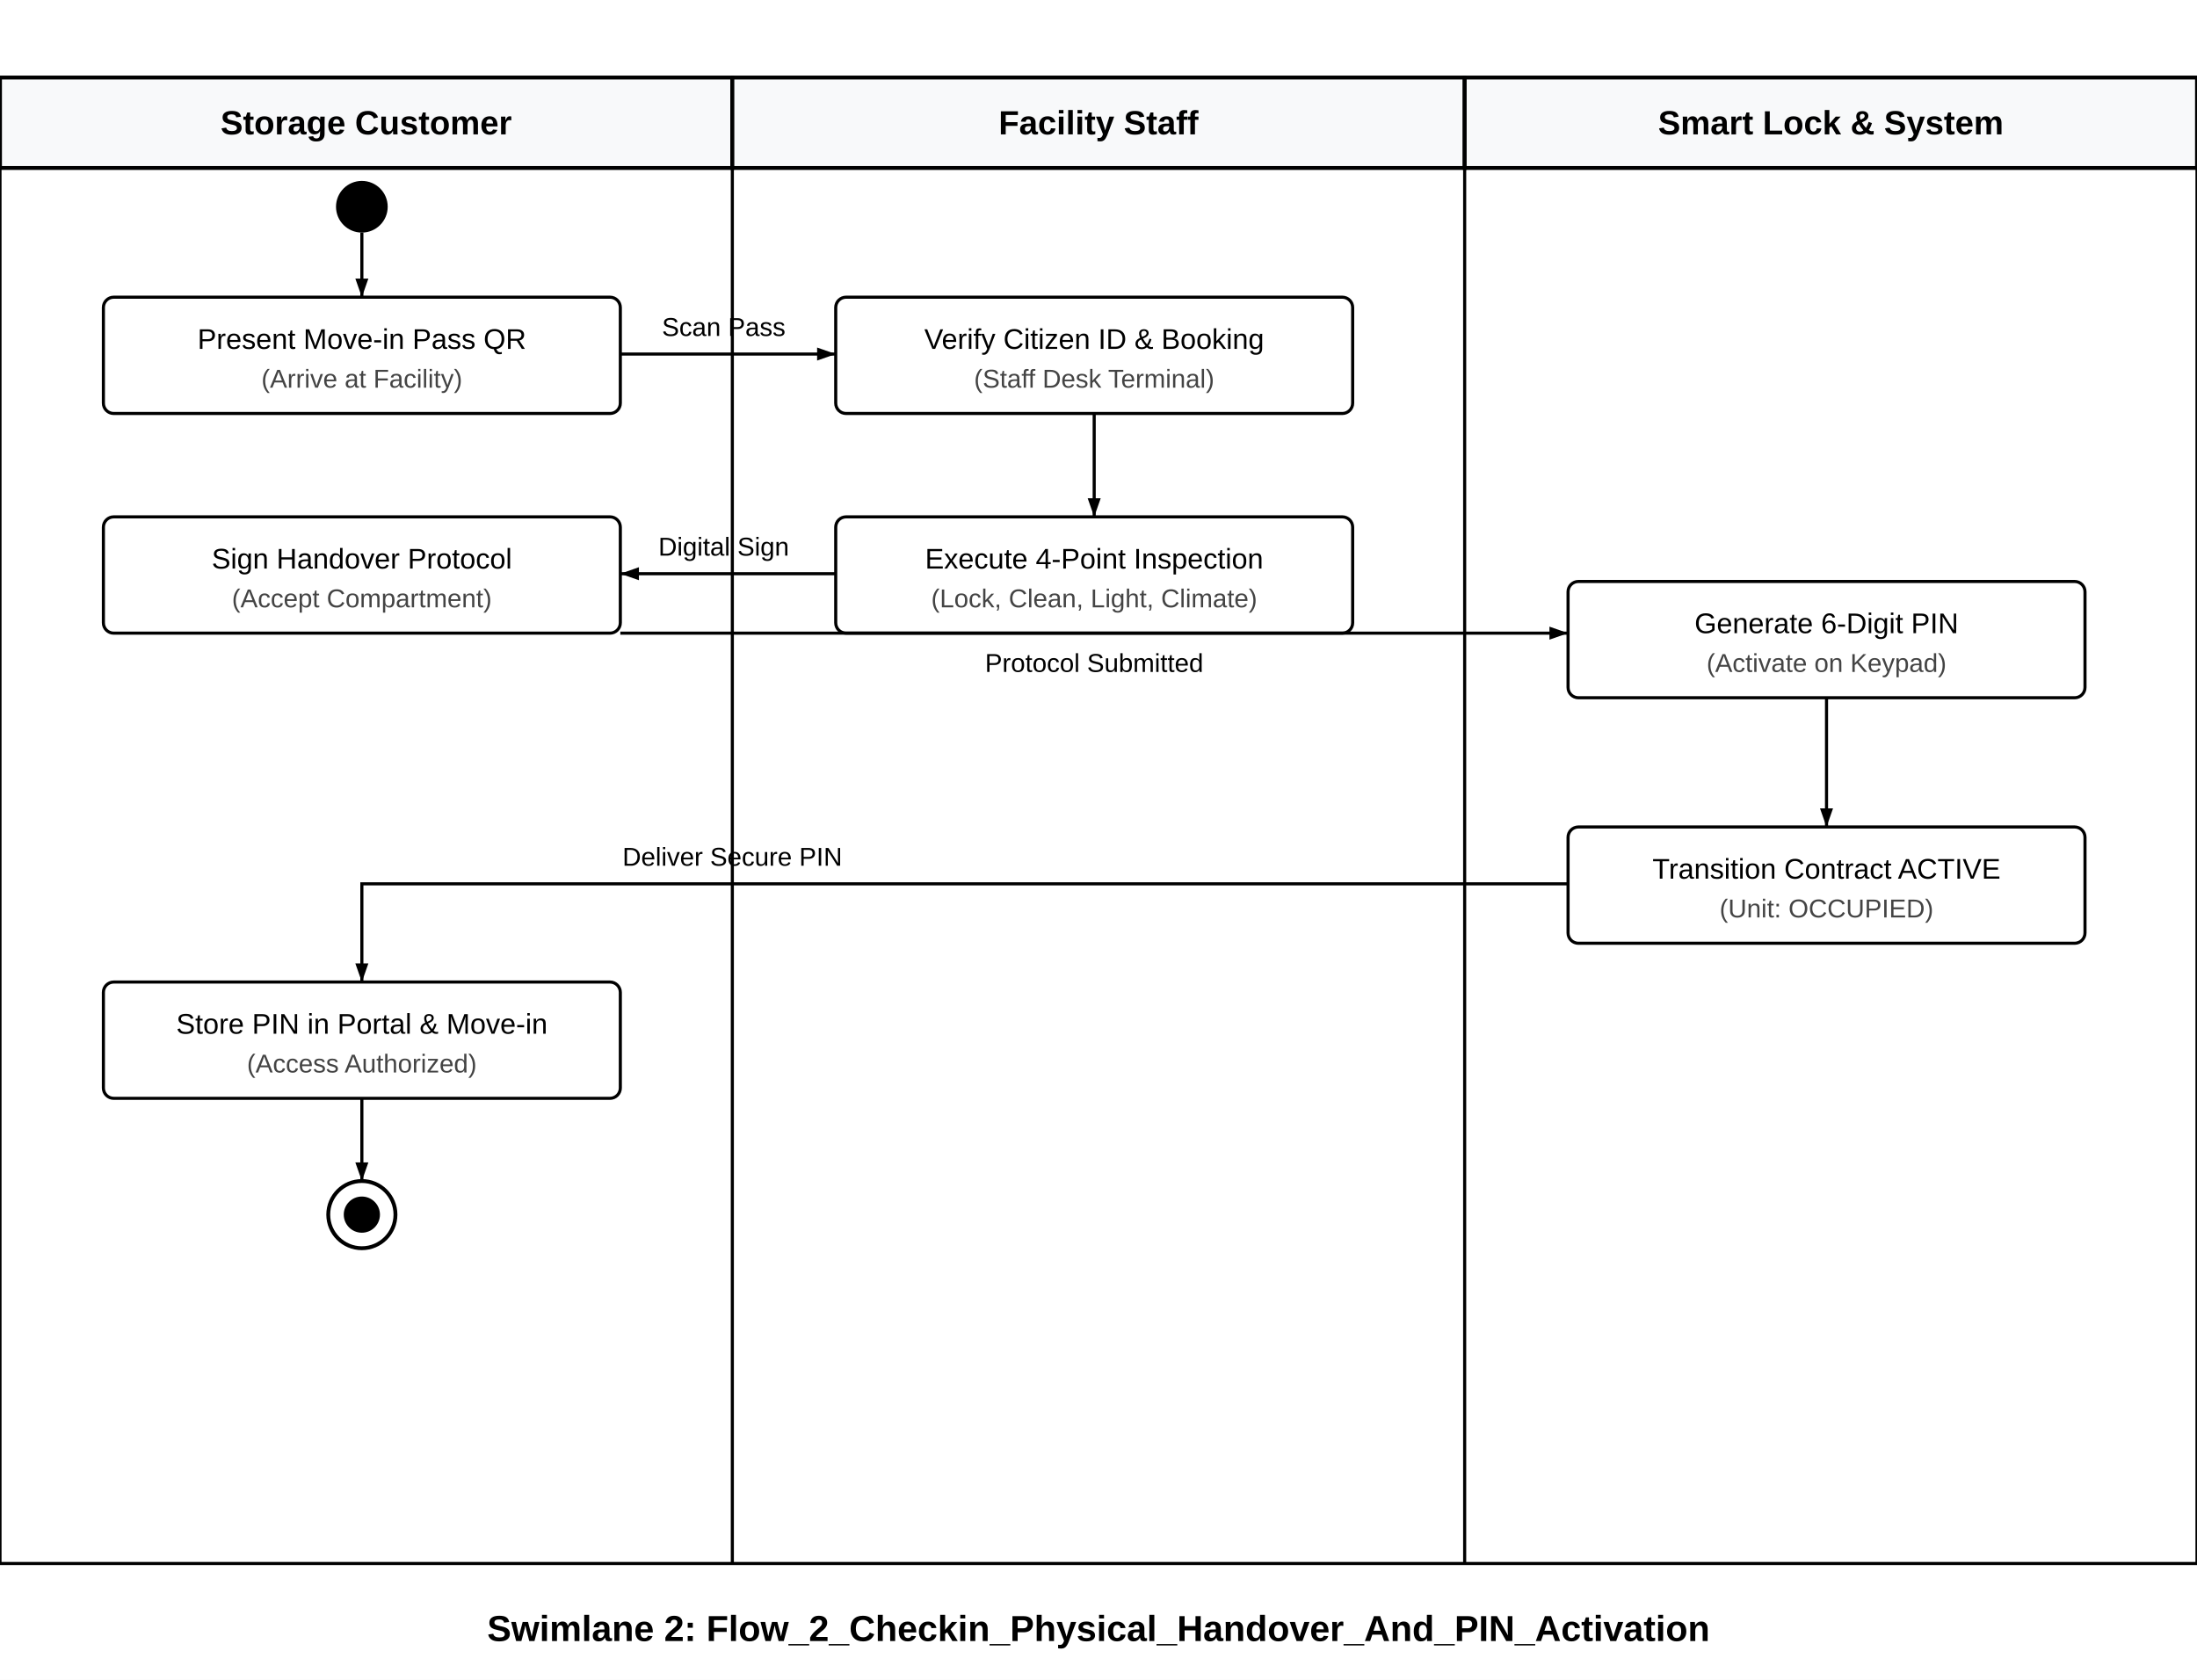
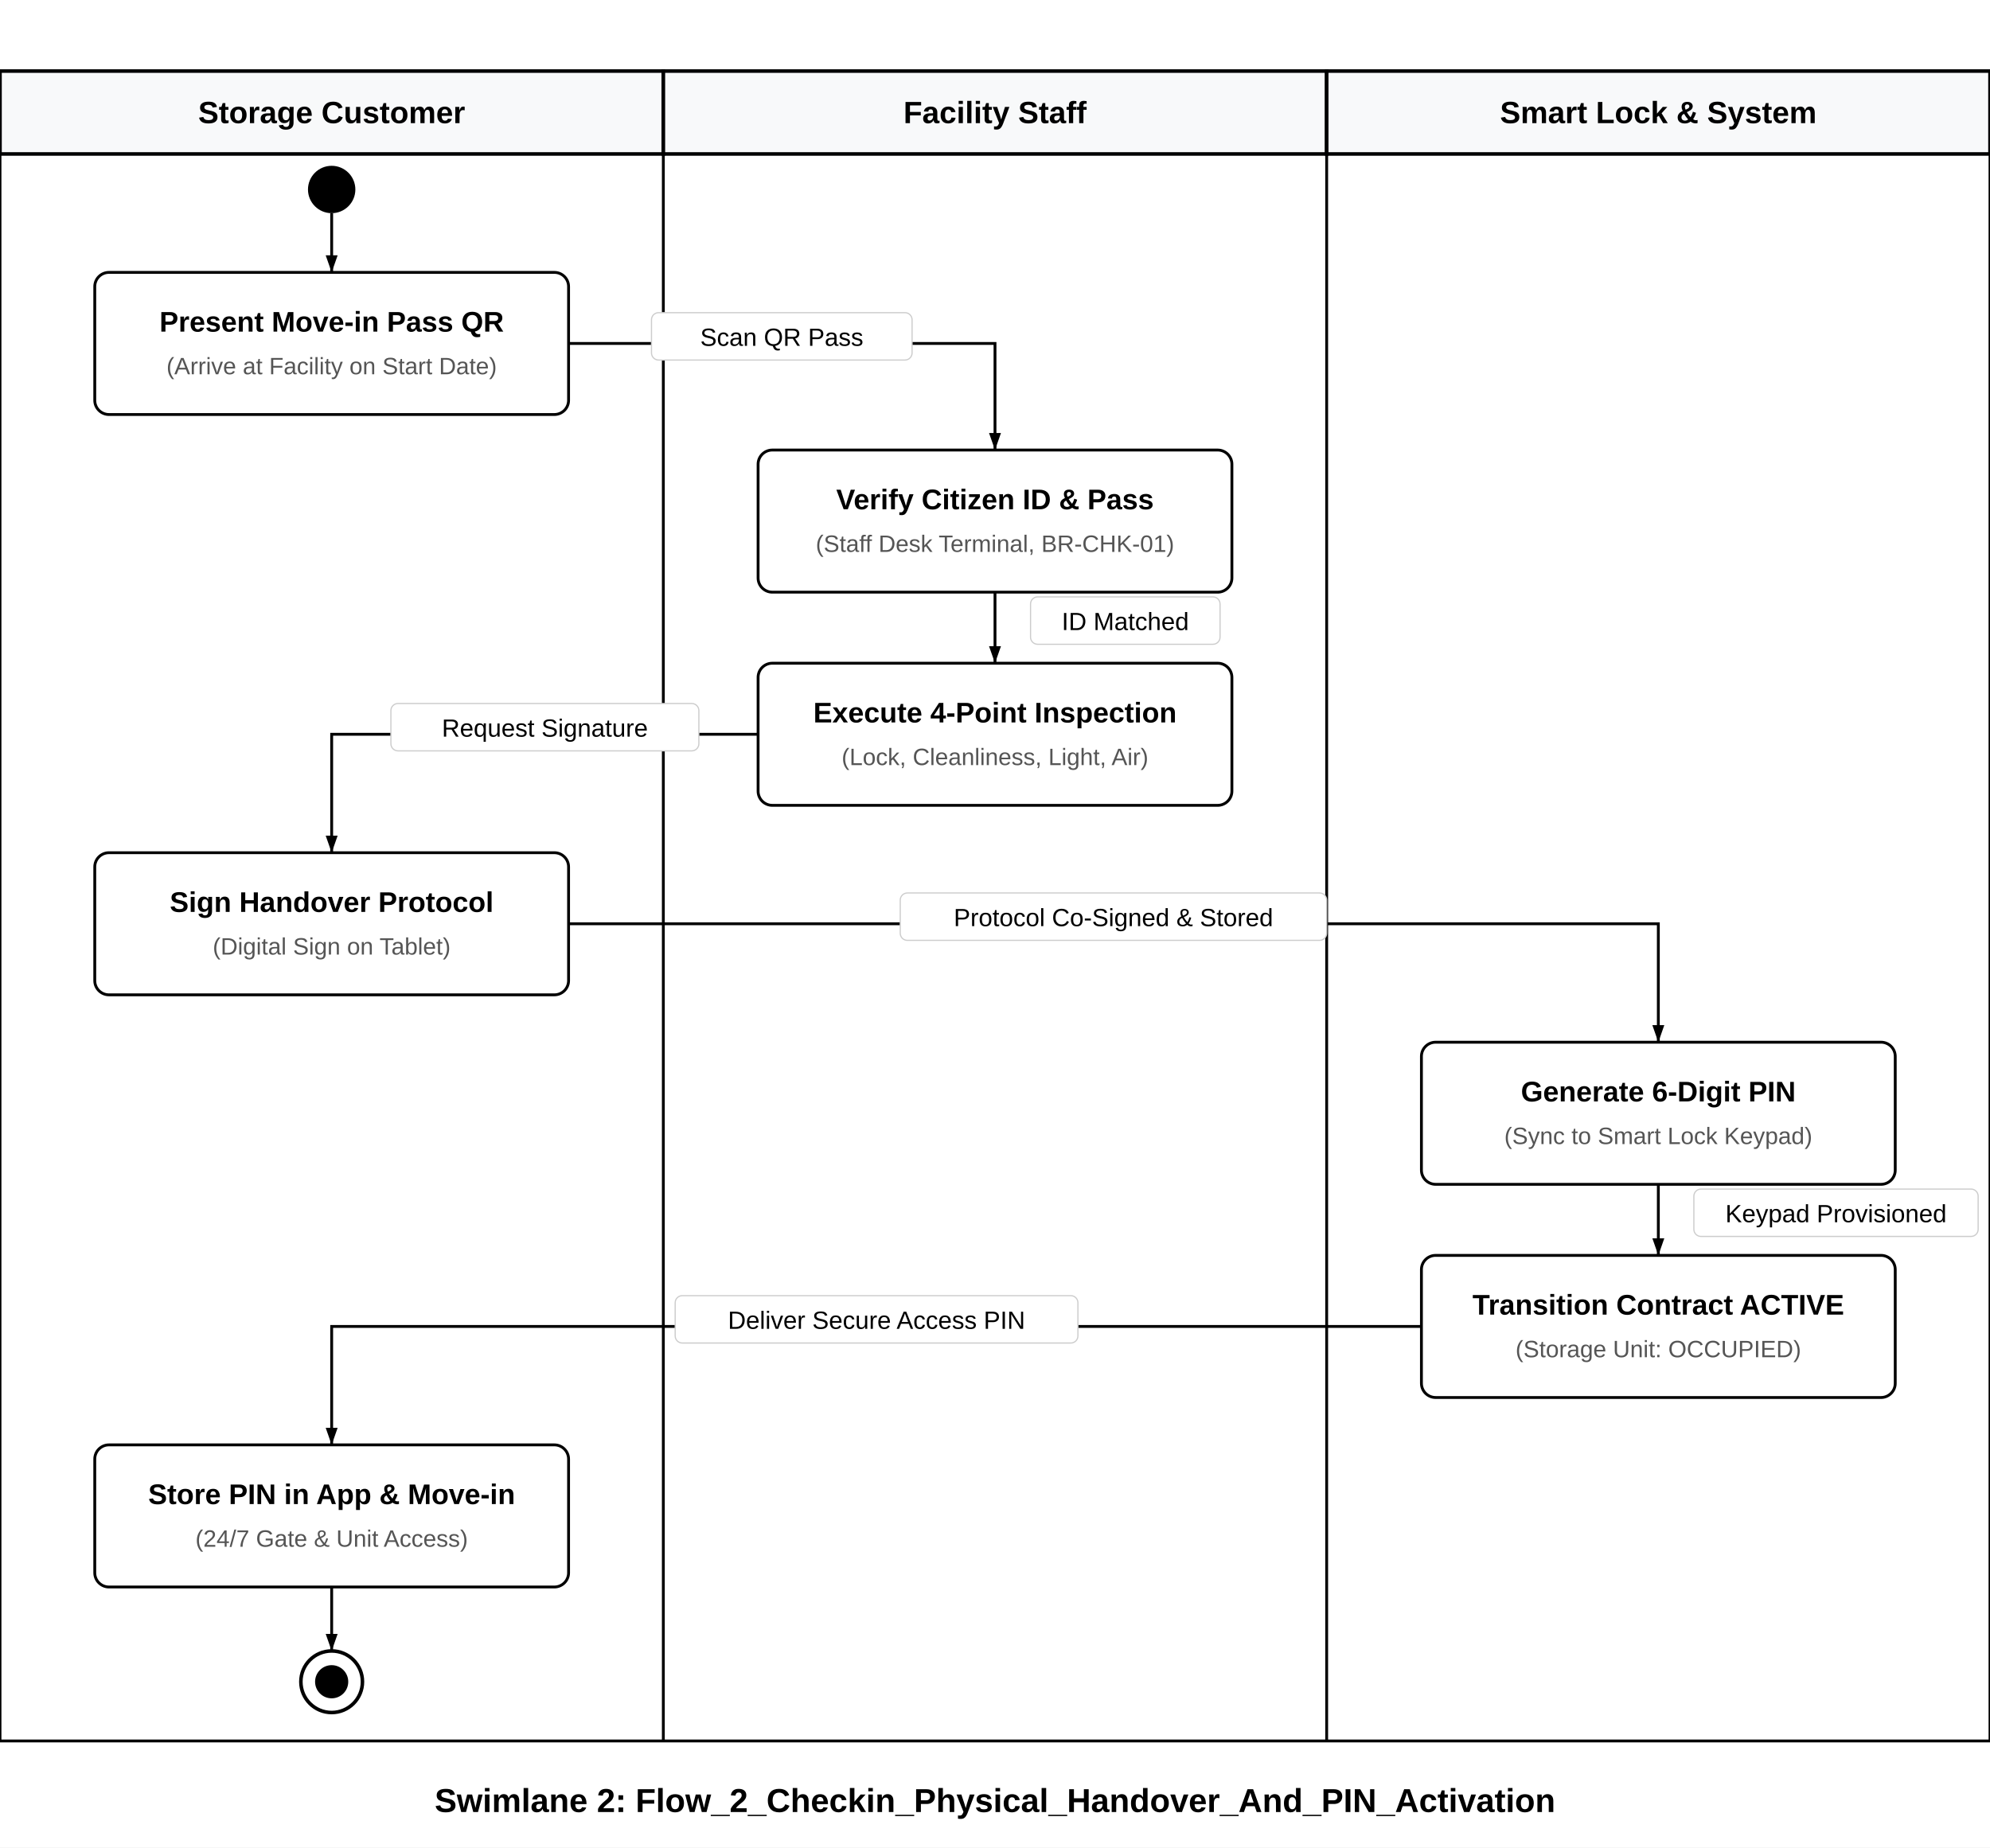
- <svg xmlns="http://www.w3.org/2000/svg" viewBox="0 0 850 650" width="850" height="650">
+ <svg xmlns="http://www.w3.org/2000/svg" viewBox="0 0 840 780" width="840" height="780">
  <style>
    .lane-title { font-family: Arial, sans-serif; font-size: 13px; font-weight: bold; text-anchor: middle; fill: #000000; }
-     .act-text { font-family: Arial, sans-serif; font-size: 11px; text-anchor: middle; fill: #000000; }
-     .act-desc { font-family: Arial, sans-serif; font-size: 10px; text-anchor: middle; fill: #444444; }
-     .edge-label { font-family: Arial, sans-serif; font-size: 10px; fill: #000000; text-anchor: middle; }
-     .edge-label-start { font-family: Arial, sans-serif; font-size: 10px; fill: #000000; text-anchor: start; }
+     .act-title { font-family: Arial, sans-serif; font-size: 12px; font-weight: bold; text-anchor: middle; fill: #000000; }
+     .act-desc { font-family: Arial, sans-serif; font-size: 10px; text-anchor: middle; fill: #555555; }
+     .edge-label { font-family: Arial, sans-serif; font-size: 10.5px; fill: #000000; text-anchor: middle; }
    .caption { font-family: Arial, sans-serif; font-size: 14px; font-weight: bold; text-anchor: middle; fill: #000000; }
  </style>
  <defs>
    <marker id="arrow" viewBox="0 0 10 10" refX="10" refY="5" markerWidth="6" markerHeight="6" orient="auto-start-reverse">
      <path d="M 0 1.5 L 10 5 L 0 8.5 z" fill="#000000" />
    </marker>
  </defs>
-   <rect width="850" height="650" fill="#ffffff" />
-   <rect x="0" y="30" width="283.333" height="35" stroke="#000000" stroke-width="1.5" fill="#f8f9fa" />
-   <text x="141.667" y="52" class="lane-title">Storage Customer</text>
-   <rect x="283.333" y="30" width="283.333" height="35" stroke="#000000" stroke-width="1.5" fill="#f8f9fa" />
-   <text x="425" y="52" class="lane-title">Facility Staff</text>
-   <rect x="566.667" y="30" width="283.333" height="35" stroke="#000000" stroke-width="1.5" fill="#f8f9fa" />
-   <text x="708.333" y="52" class="lane-title">Smart Lock &amp; System</text>
-   <line x1="0" y1="30" x2="0" y2="605" stroke="#000000" stroke-width="1.2" />
-   <line x1="283.333" y1="30" x2="283.333" y2="605" stroke="#000000" stroke-width="1.2" />
-   <line x1="566.667" y1="30" x2="566.667" y2="605" stroke="#000000" stroke-width="1.2" />
-   <line x1="850" y1="30" x2="850" y2="605" stroke="#000000" stroke-width="1.2" />
-   <line x1="0" y1="605" x2="850" y2="605" stroke="#000000" stroke-width="1.2" />
+   <rect width="840" height="780" fill="#ffffff" />
+   <rect x="0" y="30" width="280" height="35" stroke="#000000" stroke-width="1.5" fill="#f8f9fa" />
+   <text x="140" y="52" class="lane-title">Storage Customer</text>
+   <rect x="280" y="30" width="280" height="35" stroke="#000000" stroke-width="1.5" fill="#f8f9fa" />
+   <text x="420" y="52" class="lane-title">Facility Staff</text>
+   <rect x="560" y="30" width="280" height="35" stroke="#000000" stroke-width="1.5" fill="#f8f9fa" />
+   <text x="700" y="52" class="lane-title">Smart Lock &amp; System</text>
+   <line x1="0" y1="30" x2="0" y2="735" stroke="#000000" stroke-width="1.2" />
+   <line x1="280" y1="30" x2="280" y2="735" stroke="#000000" stroke-width="1.2" />
+   <line x1="560" y1="30" x2="560" y2="735" stroke="#000000" stroke-width="1.2" />
+   <line x1="840" y1="30" x2="840" y2="735" stroke="#000000" stroke-width="1.2" />
+   <line x1="0" y1="735" x2="840" y2="735" stroke="#000000" stroke-width="1.2" />
  <circle cx="140" cy="80" r="10" fill="#000000" />
  <path d="M 140 90 L 140 115" stroke="#000000" stroke-width="1.2" fill="none" marker-end="url(#arrow)" />
-   <rect x="40" y="115" width="200" height="45" rx="4" ry="4" stroke="#000000" stroke-width="1.2" fill="#ffffff" />
-   <text x="140" y="135" class="act-text">Present Move-in Pass QR</text>
-   <text x="140" y="150" class="act-desc">(Arrive at Facility)</text>
-   <path d="M 240 137 L 323.333 137" stroke="#000000" stroke-width="1.2" fill="none" marker-end="url(#arrow)" />
-   <text x="280" y="130" class="edge-label">Scan Pass</text>
-   <rect x="323.333" y="115" width="200" height="45" rx="4" ry="4" stroke="#000000" stroke-width="1.2" fill="#ffffff" />
-   <text x="423.333" y="135" class="act-text">Verify Citizen ID &amp; Booking</text>
-   <text x="423.333" y="150" class="act-desc">(Staff Desk Terminal)</text>
-   <path d="M 423.333 160 L 423.333 200" stroke="#000000" stroke-width="1.2" fill="none" marker-end="url(#arrow)" />
-   <rect x="323.333" y="200" width="200" height="45" rx="4" ry="4" stroke="#000000" stroke-width="1.2" fill="#ffffff" />
-   <text x="423.333" y="220" class="act-text">Execute 4-Point Inspection</text>
-   <text x="423.333" y="235" class="act-desc">(Lock, Clean, Light, Climate)</text>
-   <path d="M 323.333 222 L 240 222" stroke="#000000" stroke-width="1.2" fill="none" marker-end="url(#arrow)" />
-   <text x="280" y="215" class="edge-label">Digital Sign</text>
-   <rect x="40" y="200" width="200" height="45" rx="4" ry="4" stroke="#000000" stroke-width="1.2" fill="#ffffff" />
-   <text x="140" y="220" class="act-text">Sign Handover Protocol</text>
-   <text x="140" y="235" class="act-desc">(Accept Compartment)</text>
-   <path d="M 240 245 L 606.667 245" stroke="#000000" stroke-width="1.2" fill="none" marker-end="url(#arrow)" />
-   <text x="423.333" y="260" class="edge-label">Protocol Submitted</text>
-   <rect x="606.667" y="225" width="200" height="45" rx="4" ry="4" stroke="#000000" stroke-width="1.2" fill="#ffffff" />
-   <text x="706.667" y="245" class="act-text">Generate 6-Digit PIN</text>
-   <text x="706.667" y="260" class="act-desc">(Activate on Keypad)</text>
-   <path d="M 706.667 270 L 706.667 320" stroke="#000000" stroke-width="1.2" fill="none" marker-end="url(#arrow)" />
-   <rect x="606.667" y="320" width="200" height="45" rx="4" ry="4" stroke="#000000" stroke-width="1.2" fill="#ffffff" />
-   <text x="706.667" y="340" class="act-text">Transition Contract ACTIVE</text>
-   <text x="706.667" y="355" class="act-desc">(Unit: OCCUPIED)</text>
-   <path d="M 606.667 342 L 140 342 L 140 380" stroke="#000000" stroke-width="1.2" fill="none" marker-end="url(#arrow)" />
-   <text x="283.333" y="335" class="edge-label">Deliver Secure PIN</text>
-   <rect x="40" y="380" width="200" height="45" rx="4" ry="4" stroke="#000000" stroke-width="1.2" fill="#ffffff" />
-   <text x="140" y="400" class="act-text">Store PIN in Portal &amp; Move-in</text>
-   <text x="140" y="415" class="act-desc">(Access Authorized)</text>
-   <circle cx="140" cy="470" r="13" stroke="#000000" stroke-width="1.5" fill="#ffffff" />
-   <circle cx="140" cy="470" r="7" fill="#000000" />
-   <path d="M 140 425 L 140 457" stroke="#000000" stroke-width="1.2" fill="none" marker-end="url(#arrow)" />
-   <text x="425" y="635" class="caption">Swimlane 2: Flow_2_Checkin_Physical_Handover_And_PIN_Activation</text>
+   <rect x="40" y="115" width="200" height="60" rx="6" ry="6" stroke="#000000" stroke-width="1.2" fill="#ffffff" />
+   <text x="140" y="140" class="act-title">Present Move-in Pass QR</text>
+   <text x="140" y="158" class="act-desc">(Arrive at Facility on Start Date)</text>
+   <path d="M 240 145 L 420 145 L 420 190" stroke="#000000" stroke-width="1.2" fill="none" marker-end="url(#arrow)" />
+   <rect x="275" y="132" width="110" height="20" fill="#ffffff" stroke="#cccccc" stroke-width="0.5" rx="3" ry="3" />
+   <text x="330" y="146" class="edge-label">Scan QR Pass</text>
+   <rect x="320" y="190" width="200" height="60" rx="6" ry="6" stroke="#000000" stroke-width="1.2" fill="#ffffff" />
+   <text x="420" y="215" class="act-title">Verify Citizen ID &amp; Pass</text>
+   <text x="420" y="233" class="act-desc">(Staff Desk Terminal, BR-CHK-01)</text>
+   <path d="M 420 250 L 420 280" stroke="#000000" stroke-width="1.2" fill="none" marker-end="url(#arrow)" />
+   <rect x="435" y="252" width="80" height="20" fill="#ffffff" stroke="#cccccc" stroke-width="0.5" rx="3" ry="3" />
+   <text x="475" y="266" class="edge-label">ID Matched</text>
+   <rect x="320" y="280" width="200" height="60" rx="6" ry="6" stroke="#000000" stroke-width="1.2" fill="#ffffff" />
+   <text x="420" y="305" class="act-title">Execute 4-Point Inspection</text>
+   <text x="420" y="323" class="act-desc">(Lock, Cleanliness, Light, Air)</text>
+   <path d="M 320 310 L 140 310 L 140 360" stroke="#000000" stroke-width="1.2" fill="none" marker-end="url(#arrow)" />
+   <rect x="165" y="297" width="130" height="20" fill="#ffffff" stroke="#cccccc" stroke-width="0.5" rx="3" ry="3" />
+   <text x="230" y="311" class="edge-label">Request Signature</text>
+   <rect x="40" y="360" width="200" height="60" rx="6" ry="6" stroke="#000000" stroke-width="1.2" fill="#ffffff" />
+   <text x="140" y="385" class="act-title">Sign Handover Protocol</text>
+   <text x="140" y="403" class="act-desc">(Digital Sign on Tablet)</text>
+   <path d="M 240 390 L 700 390 L 700 440" stroke="#000000" stroke-width="1.2" fill="none" marker-end="url(#arrow)" />
+   <rect x="380" y="377" width="180" height="20" fill="#ffffff" stroke="#cccccc" stroke-width="0.5" rx="3" ry="3" />
+   <text x="470" y="391" class="edge-label">Protocol Co-Signed &amp; Stored</text>
+   <rect x="600" y="440" width="200" height="60" rx="6" ry="6" stroke="#000000" stroke-width="1.2" fill="#ffffff" />
+   <text x="700" y="465" class="act-title">Generate 6-Digit PIN</text>
+   <text x="700" y="483" class="act-desc">(Sync to Smart Lock Keypad)</text>
+   <path d="M 700 500 L 700 530" stroke="#000000" stroke-width="1.2" fill="none" marker-end="url(#arrow)" />
+   <rect x="715" y="502" width="120" height="20" fill="#ffffff" stroke="#cccccc" stroke-width="0.5" rx="3" ry="3" />
+   <text x="775" y="516" class="edge-label">Keypad Provisioned</text>
+   <rect x="600" y="530" width="200" height="60" rx="6" ry="6" stroke="#000000" stroke-width="1.2" fill="#ffffff" />
+   <text x="700" y="555" class="act-title">Transition Contract ACTIVE</text>
+   <text x="700" y="573" class="act-desc">(Storage Unit: OCCUPIED)</text>
+   <path d="M 600 560 L 140 560 L 140 610" stroke="#000000" stroke-width="1.2" fill="none" marker-end="url(#arrow)" />
+   <rect x="285" y="547" width="170" height="20" fill="#ffffff" stroke="#cccccc" stroke-width="0.5" rx="3" ry="3" />
+   <text x="370" y="561" class="edge-label">Deliver Secure Access PIN</text>
+   <rect x="40" y="610" width="200" height="60" rx="6" ry="6" stroke="#000000" stroke-width="1.2" fill="#ffffff" />
+   <text x="140" y="635" class="act-title">Store PIN in App &amp; Move-in</text>
+   <text x="140" y="653" class="act-desc">(24/7 Gate &amp; Unit Access)</text>
+   <circle cx="140" cy="710" r="13" stroke="#000000" stroke-width="1.5" fill="#ffffff" />
+   <circle cx="140" cy="710" r="7" fill="#000000" />
+   <path d="M 140 670 L 140 697" stroke="#000000" stroke-width="1.2" fill="none" marker-end="url(#arrow)" />
+   <text x="420" y="765" class="caption">Swimlane 2: Flow_2_Checkin_Physical_Handover_And_PIN_Activation</text>
</svg>
